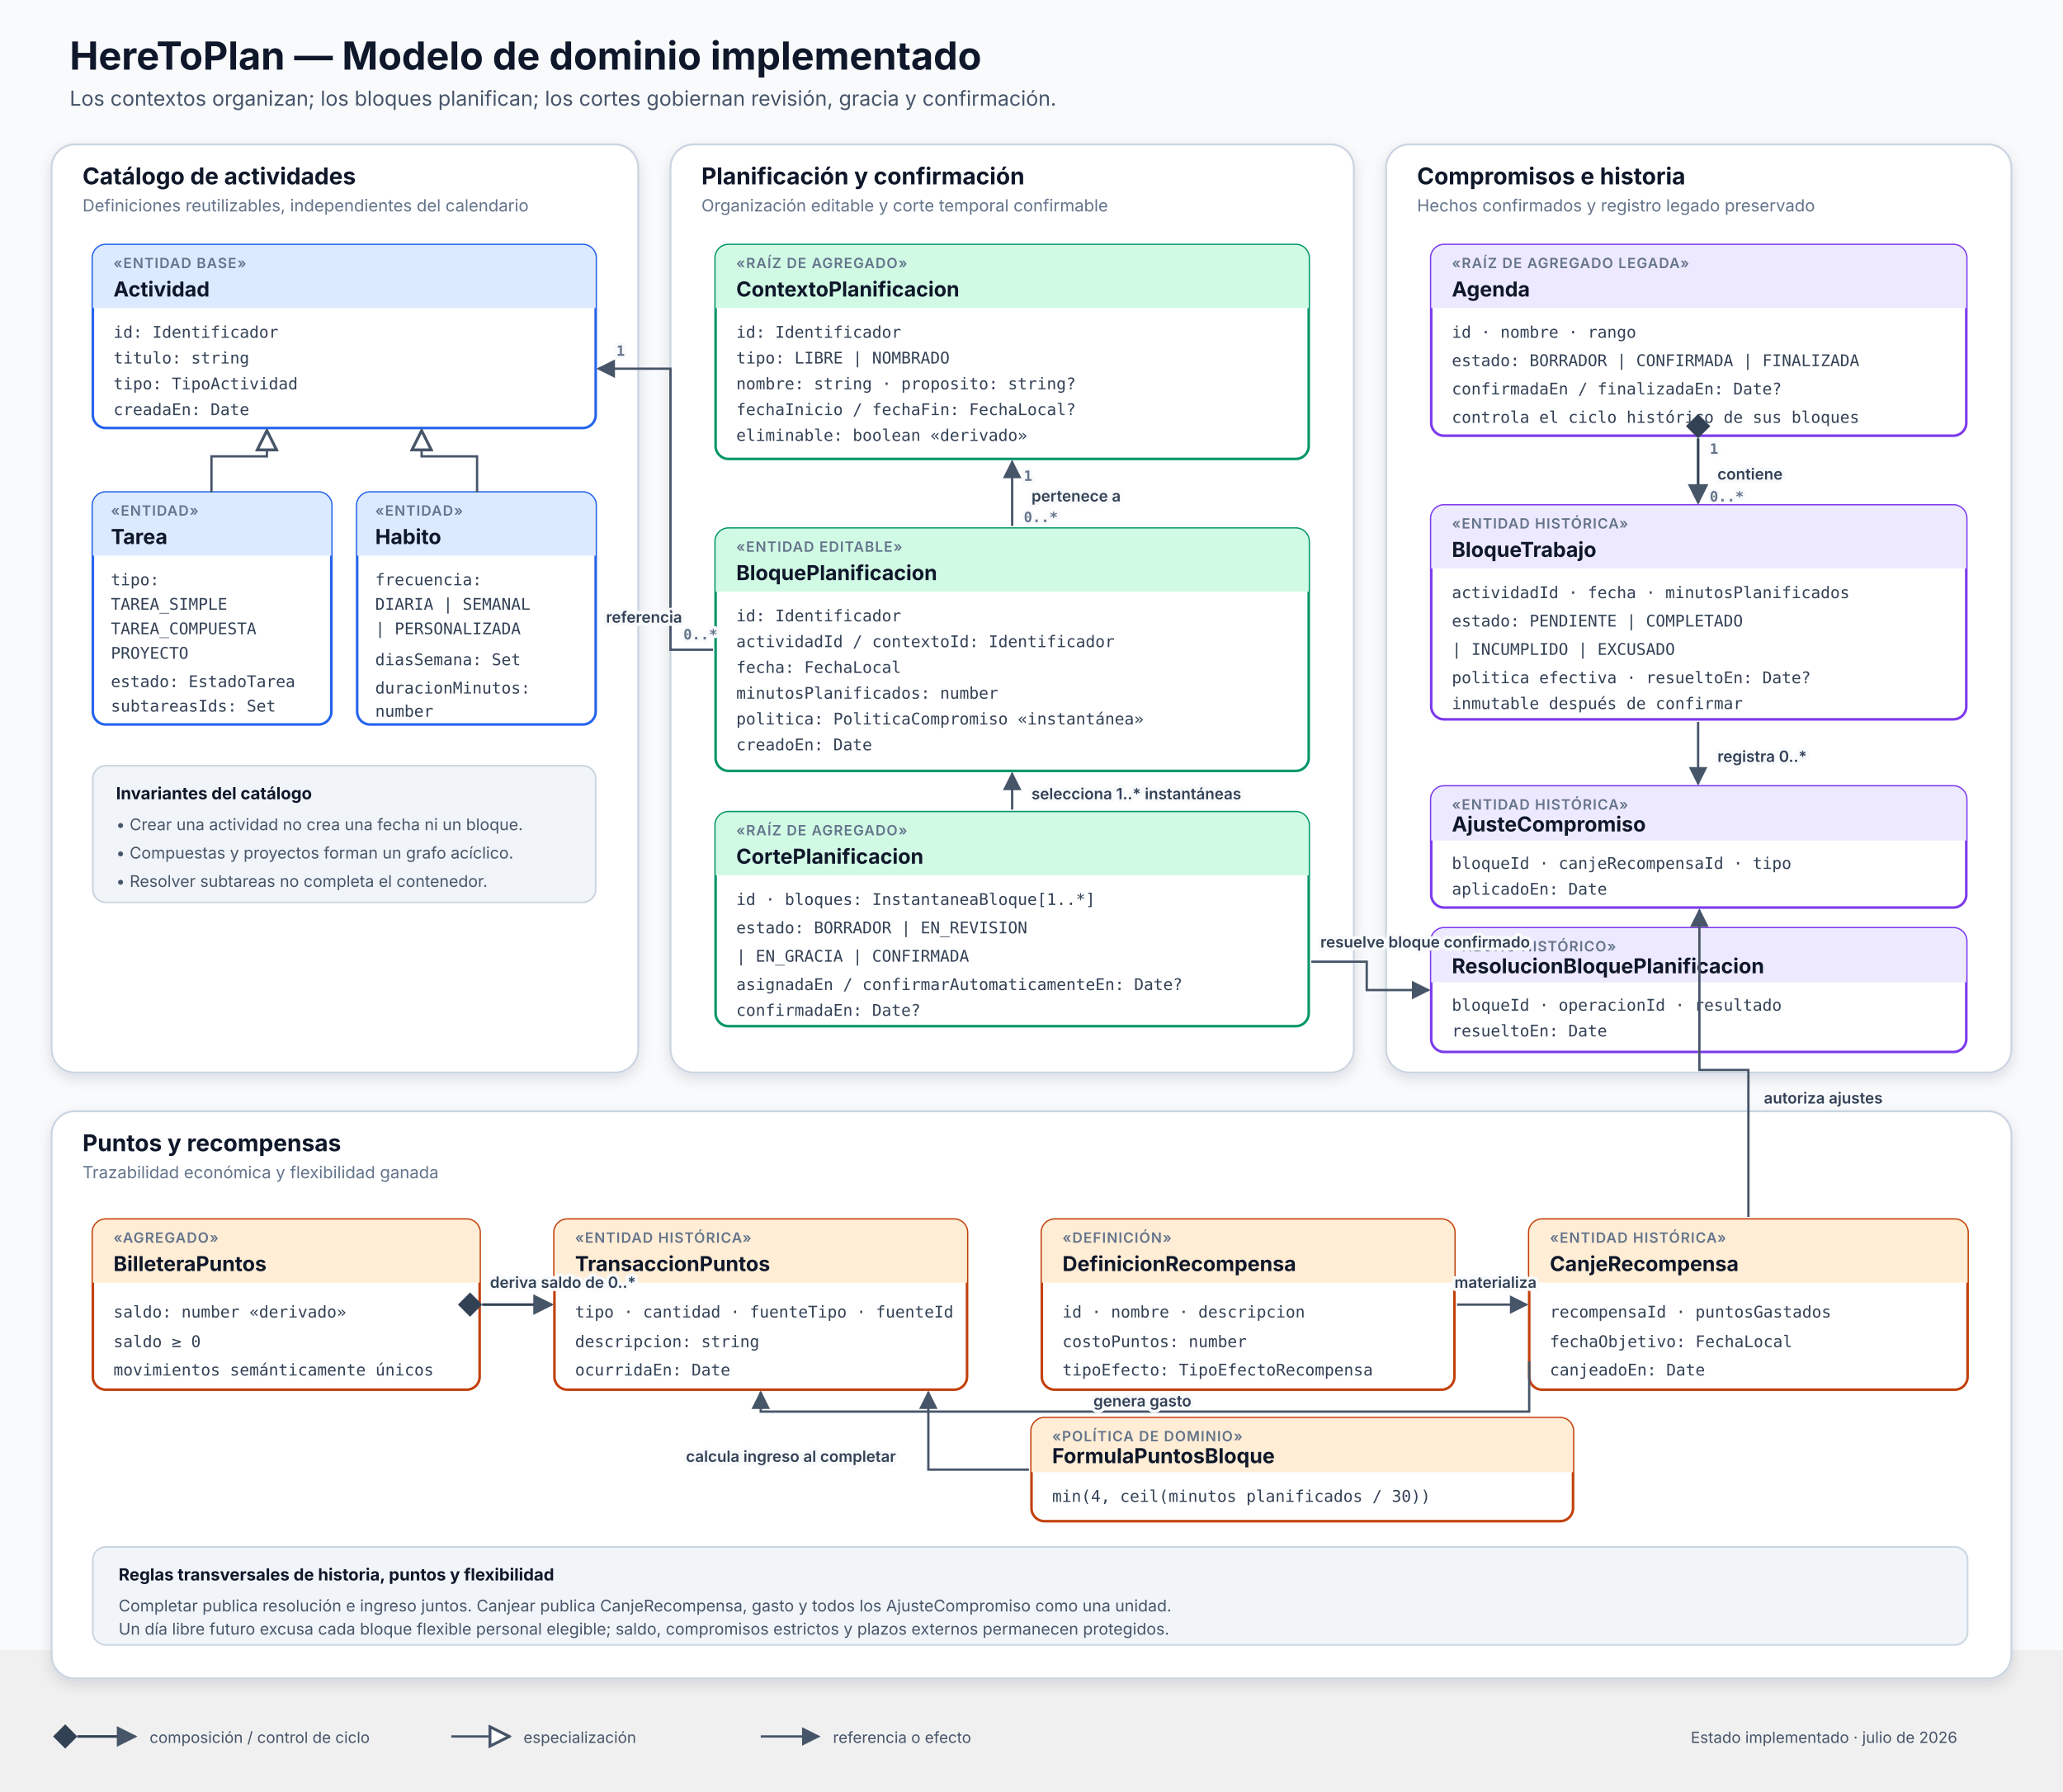
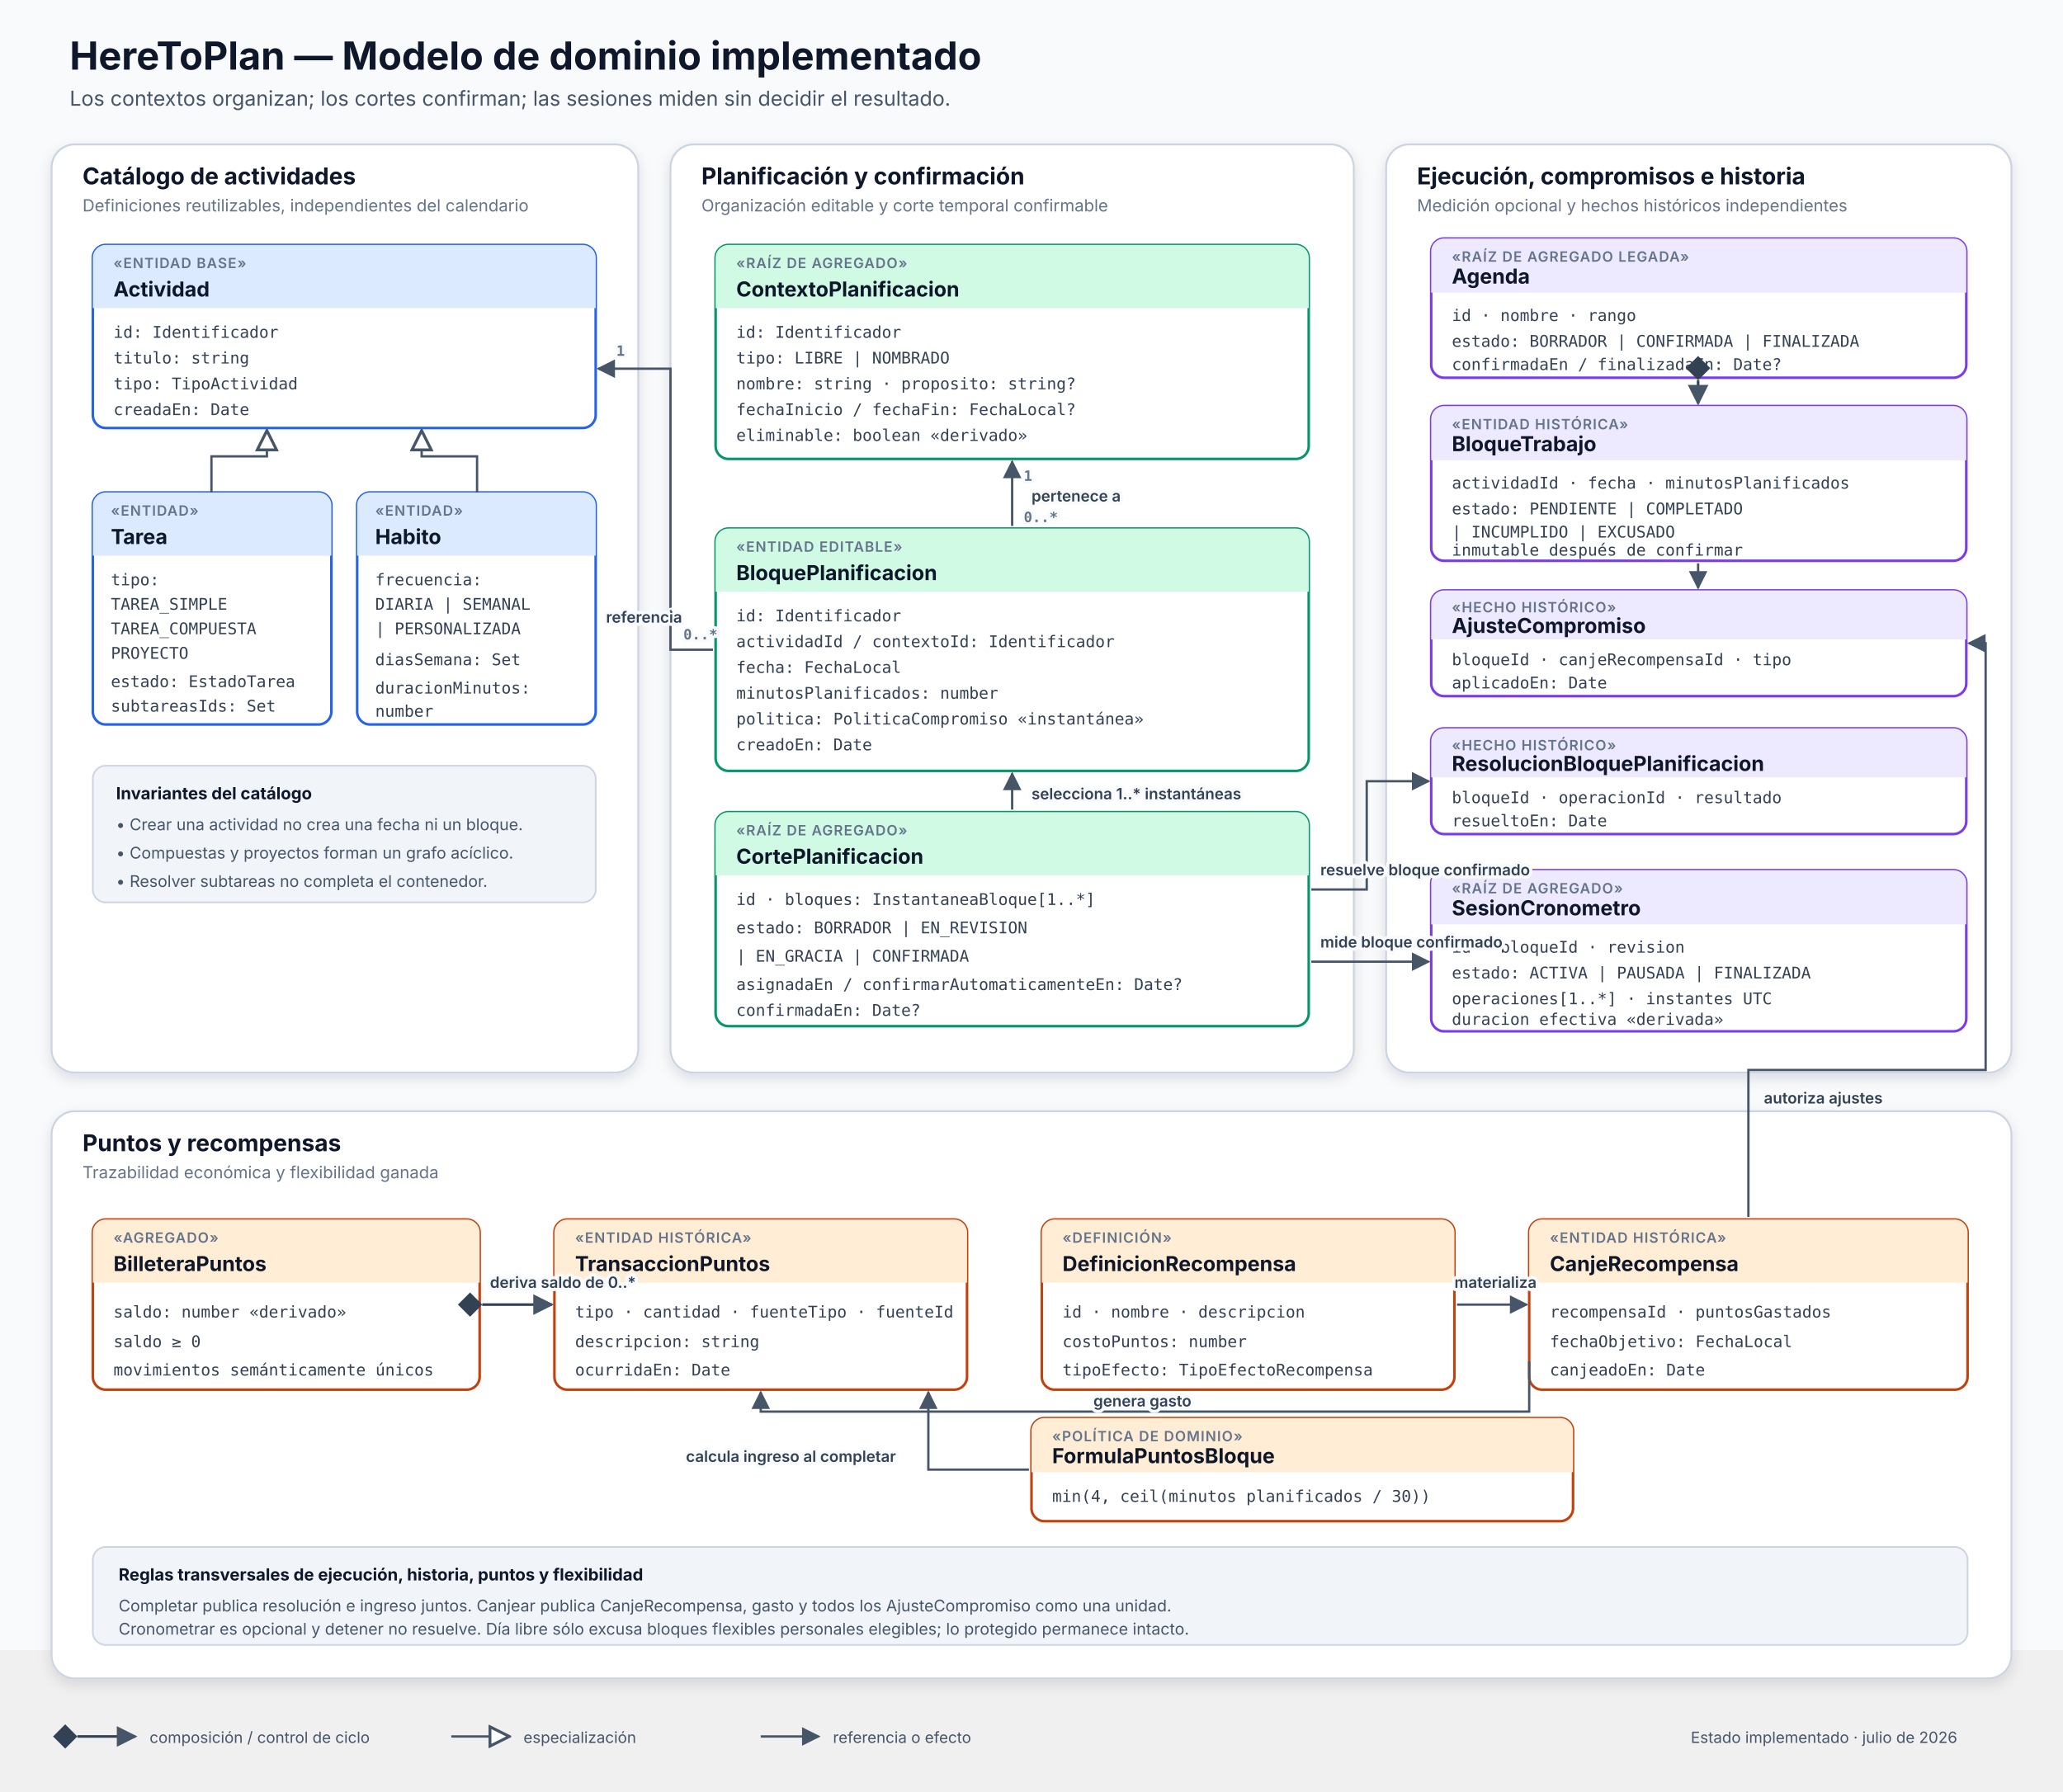
<svg xmlns="http://www.w3.org/2000/svg" width="1600" height="1390" viewBox="0 0 1600 1390" role="img" aria-labelledby="titulo descripcion">
  <defs>
    <filter id="sombra" x="-10%" y="-10%" width="120%" height="130%">
      <feDropShadow dx="0" dy="4" stdDeviation="5" flood-color="#0f172a" flood-opacity="0.12" />
    </filter>
    <marker id="flecha" viewBox="0 0 10 10" refX="9" refY="5" markerWidth="8" markerHeight="8" orient="auto-start-reverse">
      <path d="M 0 0 L 10 5 L 0 10 z" fill="#475569" />
    </marker>
    <marker id="triangulo" viewBox="0 0 12 12" refX="11" refY="6" markerWidth="10" markerHeight="10" orient="auto">
      <path d="M 1 1 L 11 6 L 1 11 z" fill="#ffffff" stroke="#475569" stroke-width="1.5" />
    </marker>
    <marker id="diamante" viewBox="0 0 14 14" refX="13" refY="7" markerWidth="11" markerHeight="11" orient="auto">
      <path d="M 1 7 L 7 1 L 13 7 L 7 13 z" fill="#334155" />
    </marker>
    <style>
      .fondo { fill: #f8fafc; }
      .titulo { font: 700 30px Inter, Segoe UI, sans-serif; fill: #0f172a; }
      .subtitulo { font: 400 16px Inter, Segoe UI, sans-serif; fill: #475569; }
      .grupo { fill: #ffffff; stroke: #cbd5e1; stroke-width: 1.5; rx: 18; filter: url(#sombra); }
      .grupo-titulo { font: 700 18px Inter, Segoe UI, sans-serif; fill: #0f172a; }
      .grupo-subtitulo { font: 400 13px Inter, Segoe UI, sans-serif; fill: #64748b; }
      .clase { fill: #ffffff; stroke-width: 2; rx: 10; }
      .actividad { stroke: #2563eb; }
      .planificacion { stroke: #059669; }
      .historia { stroke: #7c3aed; }
      .economia { stroke: #c2410c; }
      .cabecera-actividad { fill: #dbeafe; }
      .cabecera-planificacion { fill: #d1fae5; }
      .cabecera-historia { fill: #ede9fe; }
      .cabecera-economia { fill: #ffedd5; }
      .estereotipo { font: 600 11px Inter, Segoe UI, sans-serif; fill: #64748b; letter-spacing: 0.06em; }
      .nombre { font: 700 16px Inter, Segoe UI, sans-serif; fill: #0f172a; }
      .atributo { font: 400 12.5px ui-monospace, SFMono-Regular, Consolas, monospace; fill: #334155; }
      .regla { fill: #f1f5f9; stroke: #cbd5e1; stroke-width: 1.3; rx: 10; }
      .regla-titulo { font: 700 13px Inter, Segoe UI, sans-serif; fill: #0f172a; }
      .regla-texto { font: 400 12.5px Inter, Segoe UI, sans-serif; fill: #475569; }
      .relacion { fill: none; stroke: #475569; stroke-width: 1.8; marker-end: url(#flecha); }
      .herencia { fill: none; stroke: #475569; stroke-width: 1.8; marker-end: url(#triangulo); }
      .composicion { fill: none; stroke: #334155; stroke-width: 2; marker-start: url(#diamante); marker-end: url(#flecha); }
      .relacion-etiqueta { font: 600 12px Inter, Segoe UI, sans-serif; fill: #334155; paint-order: stroke; stroke: #f8fafc; stroke-width: 5px; stroke-linejoin: round; }
      .multiplicidad { font: 700 11px ui-monospace, SFMono-Regular, Consolas, monospace; fill: #64748b; paint-order: stroke; stroke: #f8fafc; stroke-width: 4px; }
      .leyenda { font: 400 12px Inter, Segoe UI, sans-serif; fill: #475569; }
    </style>
  </defs>
  <rect class="fondo" width="1600" height="1280" />
  <text class="titulo" x="54" y="54">HereToPlan — Modelo de dominio implementado</text>
-   <text class="subtitulo" x="54" y="82">Los contextos organizan; los bloques planifican; los cortes gobiernan revisión, gracia y confirmación.</text>
+   <text class="subtitulo" x="54" y="82">Los contextos organizan; los cortes confirman; las sesiones miden sin decidir el resultado.</text>
  <rect class="grupo" x="40" y="112" width="455" height="720" />
  <text class="grupo-titulo" x="64" y="143">Catálogo de actividades</text>
  <text class="grupo-subtitulo" x="64" y="164">Definiciones reutilizables, independientes del calendario</text>
  <g transform="translate(72 190)">
    <rect class="clase actividad" width="390" height="142" />
    <path class="cabecera-actividad" d="M10 0 H380 A10 10 0 0 1 390 10 V49 H0 V10 A10 10 0 0 1 10 0" />
    <text class="estereotipo" x="16" y="18">«ENTIDAD BASE»</text>
    <text class="nombre" x="16" y="40">Actividad</text>
    <text class="atributo" x="16" y="72">id: Identificador</text>
    <text class="atributo" x="16" y="92">titulo: string</text>
    <text class="atributo" x="16" y="112">tipo: TipoActividad</text>
    <text class="atributo" x="16" y="132">creadaEn: Date</text>
  </g>
  <g transform="translate(72 382)">
    <rect class="clase actividad" width="185" height="180" />
    <path class="cabecera-actividad" d="M10 0 H175 A10 10 0 0 1 185 10 V49 H0 V10 A10 10 0 0 1 10 0" />
    <text class="estereotipo" x="14" y="18">«ENTIDAD»</text>
    <text class="nombre" x="14" y="40">Tarea</text>
    <text class="atributo" x="14" y="72">tipo:</text>
    <text class="atributo" x="14" y="91">TAREA_SIMPLE</text>
    <text class="atributo" x="14" y="110">TAREA_COMPUESTA</text>
    <text class="atributo" x="14" y="129">PROYECTO</text>
    <text class="atributo" x="14" y="151">estado: EstadoTarea</text>
    <text class="atributo" x="14" y="170">subtareasIds: Set</text>
  </g>
  <g transform="translate(277 382)">
    <rect class="clase actividad" width="185" height="180" />
    <path class="cabecera-actividad" d="M10 0 H175 A10 10 0 0 1 185 10 V49 H0 V10 A10 10 0 0 1 10 0" />
    <text class="estereotipo" x="14" y="18">«ENTIDAD»</text>
    <text class="nombre" x="14" y="40">Habito</text>
    <text class="atributo" x="14" y="72">frecuencia:</text>
    <text class="atributo" x="14" y="91">DIARIA | SEMANAL</text>
    <text class="atributo" x="14" y="110">| PERSONALIZADA</text>
    <text class="atributo" x="14" y="134">diasSemana: Set</text>
    <text class="atributo" x="14" y="156">duracionMinutos:</text>
    <text class="atributo" x="14" y="174">number</text>
  </g>
  <path class="herencia" d="M164 382 V354 H207 V334" />
  <path class="herencia" d="M370 382 V354 H327 V334" />
  <rect class="regla" x="72" y="594" width="390" height="106" />
  <text class="regla-titulo" x="90" y="620">Invariantes del catálogo</text>
  <text class="regla-texto" x="90" y="644">• Crear una actividad no crea una fecha ni un bloque.</text>
  <text class="regla-texto" x="90" y="666">• Compuestas y proyectos forman un grafo acíclico.</text>
  <text class="regla-texto" x="90" y="688">• Resolver subtareas no completa el contenedor.</text>
  <rect class="grupo" x="520" y="112" width="530" height="720" />
  <text class="grupo-titulo" x="544" y="143">Planificación y confirmación</text>
  <text class="grupo-subtitulo" x="544" y="164">Organización editable y corte temporal confirmable</text>
  <g transform="translate(555 190)">
    <rect class="clase planificacion" width="460" height="166" />
    <path class="cabecera-planificacion" d="M10 0 H450 A10 10 0 0 1 460 10 V49 H0 V10 A10 10 0 0 1 10 0" />
    <text class="estereotipo" x="16" y="18">«RAÍZ DE AGREGADO»</text>
    <text class="nombre" x="16" y="40">ContextoPlanificacion</text>
    <text class="atributo" x="16" y="72">id: Identificador</text>
    <text class="atributo" x="16" y="92">tipo: LIBRE | NOMBRADO</text>
    <text class="atributo" x="16" y="112">nombre: string · proposito: string?</text>
    <text class="atributo" x="16" y="132">fechaInicio / fechaFin: FechaLocal?</text>
    <text class="atributo" x="16" y="152">eliminable: boolean «derivado»</text>
  </g>
  <g transform="translate(555 410)">
    <rect class="clase planificacion" width="460" height="188" />
    <path class="cabecera-planificacion" d="M10 0 H450 A10 10 0 0 1 460 10 V49 H0 V10 A10 10 0 0 1 10 0" />
    <text class="estereotipo" x="16" y="18">«ENTIDAD EDITABLE»</text>
    <text class="nombre" x="16" y="40">BloquePlanificacion</text>
    <text class="atributo" x="16" y="72">id: Identificador</text>
    <text class="atributo" x="16" y="92">actividadId / contextoId: Identificador</text>
    <text class="atributo" x="16" y="112">fecha: FechaLocal</text>
    <text class="atributo" x="16" y="132">minutosPlanificados: number</text>
    <text class="atributo" x="16" y="152">politica: PoliticaCompromiso «instantánea»</text>
    <text class="atributo" x="16" y="172">creadoEn: Date</text>
  </g>
  <g transform="translate(555 630)">
    <rect class="clase planificacion" width="460" height="166" />
    <path class="cabecera-planificacion" d="M10 0 H450 A10 10 0 0 1 460 10 V49 H0 V10 A10 10 0 0 1 10 0" />
    <text class="estereotipo" x="16" y="18">«RAÍZ DE AGREGADO»</text>
    <text class="nombre" x="16" y="40">CortePlanificacion</text>
    <text class="atributo" x="16" y="72">id · bloques: InstantaneaBloque[1..*]</text>
    <text class="atributo" x="16" y="94">estado: BORRADOR | EN_REVISION</text>
    <text class="atributo" x="16" y="116">| EN_GRACIA | CONFIRMADA</text>
    <text class="atributo" x="16" y="138">asignadaEn / confirmarAutomaticamenteEn: Date?</text>
    <text class="atributo" x="16" y="158">confirmadaEn: Date?</text>
  </g>
  <path class="relacion" d="M785 408 V358" />
  <text class="relacion-etiqueta" x="800" y="389">pertenece a</text>
  <text class="multiplicidad" x="794" y="373">1</text>
  <text class="multiplicidad" x="794" y="405">0..*</text>
  <path class="relacion" d="M785 628 V600" />
  <text class="relacion-etiqueta" x="800" y="620">selecciona 1..* instantáneas</text>
  <path class="relacion" d="M553 504 H520 V286 H464" />
  <text class="relacion-etiqueta" x="470" y="483">referencia</text>
  <text class="multiplicidad" x="478" y="276">1</text>
  <text class="multiplicidad" x="530" y="496">0..*</text>
  <rect class="grupo" x="1075" y="112" width="485" height="720" />
-   <text class="grupo-titulo" x="1099" y="143">Compromisos e historia</text>
-   <text class="grupo-subtitulo" x="1099" y="164">Hechos confirmados y registro legado preservado</text>
-   <g transform="translate(1110 190)">
-     <rect class="clase historia" width="415" height="148" />
-     <path class="cabecera-historia" d="M10 0 H405 A10 10 0 0 1 415 10 V49 H0 V10 A10 10 0 0 1 10 0" />
+   <text class="grupo-titulo" x="1099" y="143">Ejecución, compromisos e historia</text>
+   <text class="grupo-subtitulo" x="1099" y="164">Medición opcional y hechos históricos independientes</text>
+   <g transform="translate(1110 185)">
+     <rect class="clase historia" width="415" height="108" />
+     <path class="cabecera-historia" d="M10 0 H405 A10 10 0 0 1 415 10 V42 H0 V10 A10 10 0 0 1 10 0" />
    <text class="estereotipo" x="16" y="18">«RAÍZ DE AGREGADO LEGADA»</text>
-     <text class="nombre" x="16" y="40">Agenda</text>
-     <text class="atributo" x="16" y="72">id · nombre · rango</text>
-     <text class="atributo" x="16" y="94">estado: BORRADOR | CONFIRMADA | FINALIZADA</text>
-     <text class="atributo" x="16" y="116">confirmadaEn / finalizadaEn: Date?</text>
-     <text class="atributo" x="16" y="138">controla el ciclo histórico de sus bloques</text>
-   </g>
-   <g transform="translate(1110 392)">
-     <rect class="clase historia" width="415" height="166" />
-     <path class="cabecera-historia" d="M10 0 H405 A10 10 0 0 1 415 10 V49 H0 V10 A10 10 0 0 1 10 0" />
-     <text class="estereotipo" x="16" y="18">«ENTIDAD HISTÓRICA»</text>
-     <text class="nombre" x="16" y="40">BloqueTrabajo</text>
-     <text class="atributo" x="16" y="72">actividadId · fecha · minutosPlanificados</text>
-     <text class="atributo" x="16" y="94">estado: PENDIENTE | COMPLETADO</text>
-     <text class="atributo" x="16" y="116">| INCUMPLIDO | EXCUSADO</text>
-     <text class="atributo" x="16" y="138">politica efectiva · resueltoEn: Date?</text>
-     <text class="atributo" x="16" y="158">inmutable después de confirmar</text>
-   </g>
-   <g transform="translate(1110 610)">
-     <rect class="clase historia" width="415" height="94" />
+     <text class="nombre" x="16" y="35">Agenda</text>
+     <text class="atributo" x="16" y="64">id · nombre · rango</text>
+     <text class="atributo" x="16" y="84">estado: BORRADOR | CONFIRMADA | FINALIZADA</text>
+     <text class="atributo" x="16" y="102">confirmadaEn / finalizadaEn: Date?</text>
+   </g>
+   <g transform="translate(1110 315)">
+     <rect class="clase historia" width="415" height="120" />
    <path class="cabecera-historia" d="M10 0 H405 A10 10 0 0 1 415 10 V42 H0 V10 A10 10 0 0 1 10 0" />
    <text class="estereotipo" x="16" y="18">«ENTIDAD HISTÓRICA»</text>
-     <text class="nombre" x="16" y="35">AjusteCompromiso</text>
-     <text class="atributo" x="16" y="64">bloqueId · canjeRecompensaId · tipo</text>
-     <text class="atributo" x="16" y="84">aplicadoEn: Date</text>
-   </g>
-   <path class="composicion" d="M1317 340 V390" />
-   <text class="relacion-etiqueta" x="1332" y="372">contiene</text>
-   <text class="multiplicidad" x="1326" y="352">1</text>
-   <text class="multiplicidad" x="1326" y="389">0..*</text>
-   <path class="relacion" d="M1317 560 V608" />
-   <text class="relacion-etiqueta" x="1332" y="591">registra 0..*</text>
-   <g transform="translate(1110 720)">
-     <rect class="clase historia" width="415" height="96" />
+     <text class="nombre" x="16" y="35">BloqueTrabajo</text>
+     <text class="atributo" x="16" y="64">actividadId · fecha · minutosPlanificados</text>
+     <text class="atributo" x="16" y="84">estado: PENDIENTE | COMPLETADO</text>
+     <text class="atributo" x="16" y="102">| INCUMPLIDO | EXCUSADO</text>
+     <text class="atributo" x="16" y="116">inmutable después de confirmar</text>
+   </g>
+   <g transform="translate(1110 458)">
+     <rect class="clase historia" width="415" height="82" />
+     <path class="cabecera-historia" d="M10 0 H405 A10 10 0 0 1 415 10 V38 H0 V10 A10 10 0 0 1 10 0" />
+     <text class="estereotipo" x="16" y="17">«HECHO HISTÓRICO»</text>
+     <text class="nombre" x="16" y="33">AjusteCompromiso</text>
+     <text class="atributo" x="16" y="58">bloqueId · canjeRecompensaId · tipo</text>
+     <text class="atributo" x="16" y="76">aplicadoEn: Date</text>
+   </g>
+   <g transform="translate(1110 565)">
+     <rect class="clase historia" width="415" height="82" />
+     <path class="cabecera-historia" d="M10 0 H405 A10 10 0 0 1 415 10 V38 H0 V10 A10 10 0 0 1 10 0" />
+     <text class="estereotipo" x="16" y="17">«HECHO HISTÓRICO»</text>
+     <text class="nombre" x="16" y="33">ResolucionBloquePlanificacion</text>
+     <text class="atributo" x="16" y="58">bloqueId · operacionId · resultado</text>
+     <text class="atributo" x="16" y="76">resueltoEn: Date</text>
+   </g>
+   <g transform="translate(1110 675)">
+     <rect class="clase historia" width="415" height="125" />
    <path class="cabecera-historia" d="M10 0 H405 A10 10 0 0 1 415 10 V42 H0 V10 A10 10 0 0 1 10 0" />
-     <text class="estereotipo" x="16" y="18">«HECHO HISTÓRICO»</text>
-     <text class="nombre" x="16" y="35">ResolucionBloquePlanificacion</text>
-     <text class="atributo" x="16" y="64">bloqueId · operacionId · resultado</text>
-     <text class="atributo" x="16" y="84">resueltoEn: Date</text>
-   </g>
-   <path class="relacion" d="M1017 746 H1060 V768 H1108" />
-   <text class="relacion-etiqueta" x="1024" y="735">resuelve bloque confirmado</text>
+     <text class="estereotipo" x="16" y="18">«RAÍZ DE AGREGADO»</text>
+     <text class="nombre" x="16" y="35">SesionCronometro</text>
+     <text class="atributo" x="16" y="64">id · bloqueId · revision</text>
+     <text class="atributo" x="16" y="84">estado: ACTIVA | PAUSADA | FINALIZADA</text>
+     <text class="atributo" x="16" y="104">operaciones[1..*] · instantes UTC</text>
+     <text class="atributo" x="16" y="120">duracion efectiva «derivada»</text>
+   </g>
+   <path class="composicion" d="M1317 295 V313" />
+   <path class="relacion" d="M1317 437 V456" />
+   <path class="relacion" d="M1017 690 H1060 V606 H1108" />
+   <text class="relacion-etiqueta" x="1024" y="679">resuelve bloque confirmado</text>
+   <path class="relacion" d="M1017 746 H1108" />
+   <text class="relacion-etiqueta" x="1024" y="735">mide bloque confirmado</text>
  <rect class="grupo" x="40" y="862" width="1520" height="440" />
  <text class="grupo-titulo" x="64" y="893">Puntos y recompensas</text>
  <text class="grupo-subtitulo" x="64" y="914">Trazabilidad económica y flexibilidad ganada</text>
  <g transform="translate(72 946)">
    <rect class="clase economia" width="300" height="132" />
    <path class="cabecera-economia" d="M10 0 H290 A10 10 0 0 1 300 10 V49 H0 V10 A10 10 0 0 1 10 0" />
    <text class="estereotipo" x="16" y="18">«AGREGADO»</text>
    <text class="nombre" x="16" y="40">BilleteraPuntos</text>
    <text class="atributo" x="16" y="76">saldo: number «derivado»</text>
    <text class="atributo" x="16" y="99">saldo ≥ 0</text>
    <text class="atributo" x="16" y="121">movimientos semánticamente únicos</text>
  </g>
  <g transform="translate(430 946)">
    <rect class="clase economia" width="320" height="132" />
    <path class="cabecera-economia" d="M10 0 H310 A10 10 0 0 1 320 10 V49 H0 V10 A10 10 0 0 1 10 0" />
    <text class="estereotipo" x="16" y="18">«ENTIDAD HISTÓRICA»</text>
    <text class="nombre" x="16" y="40">TransaccionPuntos</text>
    <text class="atributo" x="16" y="76">tipo · cantidad · fuenteTipo · fuenteId</text>
    <text class="atributo" x="16" y="99">descripcion: string</text>
    <text class="atributo" x="16" y="121">ocurridaEn: Date</text>
  </g>
  <g transform="translate(808 946)">
    <rect class="clase economia" width="320" height="132" />
    <path class="cabecera-economia" d="M10 0 H310 A10 10 0 0 1 320 10 V49 H0 V10 A10 10 0 0 1 10 0" />
    <text class="estereotipo" x="16" y="18">«DEFINICIÓN»</text>
    <text class="nombre" x="16" y="40">DefinicionRecompensa</text>
    <text class="atributo" x="16" y="76">id · nombre · descripcion</text>
    <text class="atributo" x="16" y="99">costoPuntos: number</text>
    <text class="atributo" x="16" y="121">tipoEfecto: TipoEfectoRecompensa</text>
  </g>
  <g transform="translate(1186 946)">
    <rect class="clase economia" width="340" height="132" />
    <path class="cabecera-economia" d="M10 0 H330 A10 10 0 0 1 340 10 V49 H0 V10 A10 10 0 0 1 10 0" />
    <text class="estereotipo" x="16" y="18">«ENTIDAD HISTÓRICA»</text>
    <text class="nombre" x="16" y="40">CanjeRecompensa</text>
    <text class="atributo" x="16" y="76">recompensaId · puntosGastados</text>
    <text class="atributo" x="16" y="99">fechaObjetivo: FechaLocal</text>
    <text class="atributo" x="16" y="121">canjeadoEn: Date</text>
  </g>
  <path class="composicion" d="M374 1012 H428" />
  <text class="relacion-etiqueta" x="380" y="999">deriva saldo de 0..*</text>
  <path class="relacion" d="M1130 1012 H1184" />
  <text class="relacion-etiqueta" x="1128" y="999">materializa</text>
  <path class="relacion" d="M1186 1056 V1095 H590 V1080" />
  <text class="relacion-etiqueta" x="848" y="1091">genera gasto</text>
-   <path class="relacion" d="M1356 944 V830 H1318 V706" />
+   <path class="relacion" d="M1356 944 V830 H1540 V499 H1527" />
  <text class="relacion-etiqueta" x="1368" y="856">autoriza ajustes</text>
  <g transform="translate(800 1100)">
    <rect class="clase economia" width="420" height="80" />
    <path class="cabecera-economia" d="M10 0 H410 A10 10 0 0 1 420 10 V42 H0 V10 A10 10 0 0 1 10 0" />
    <text class="estereotipo" x="16" y="18">«POLÍTICA DE DOMINIO»</text>
    <text class="nombre" x="16" y="35">FormulaPuntosBloque</text>
    <text class="atributo" x="16" y="65">min(4, ceil(minutos planificados / 30))</text>
  </g>
  <path class="relacion" d="M798 1140 H720 V1080" />
  <text class="relacion-etiqueta" x="532" y="1134">calcula ingreso al completar</text>
  <rect class="regla" x="72" y="1200" width="1454" height="76" />
-   <text class="regla-titulo" x="92" y="1226">Reglas transversales de historia, puntos y flexibilidad</text>
+   <text class="regla-titulo" x="92" y="1226">Reglas transversales de ejecución, historia, puntos y flexibilidad</text>
  <text class="regla-texto" x="92" y="1250">Completar publica resolución e ingreso juntos. Canjear publica CanjeRecompensa, gasto y todos los AjusteCompromiso como una unidad.</text>
-   <text class="regla-texto" x="92" y="1268">Un día libre futuro excusa cada bloque flexible personal elegible; saldo, compromisos estrictos y plazos externos permanecen protegidos.</text>
+   <text class="regla-texto" x="92" y="1268">Cronometrar es opcional y detener no resuelve. Día libre sólo excusa bloques flexibles personales elegibles; lo protegido permanece intacto.</text>
  <line x1="60" y1="1347" x2="105" y2="1347" class="composicion" />
  <text class="leyenda" x="116" y="1352">composición / control de ciclo</text>
  <line x1="350" y1="1347" x2="395" y2="1347" class="herencia" />
  <text class="leyenda" x="406" y="1352">especialización</text>
  <line x1="590" y1="1347" x2="635" y2="1347" class="relacion" />
  <text class="leyenda" x="646" y="1352">referencia o efecto</text>
  <text class="leyenda" x="1518" y="1352" text-anchor="end">Estado implementado · julio de 2026</text>
</svg>
